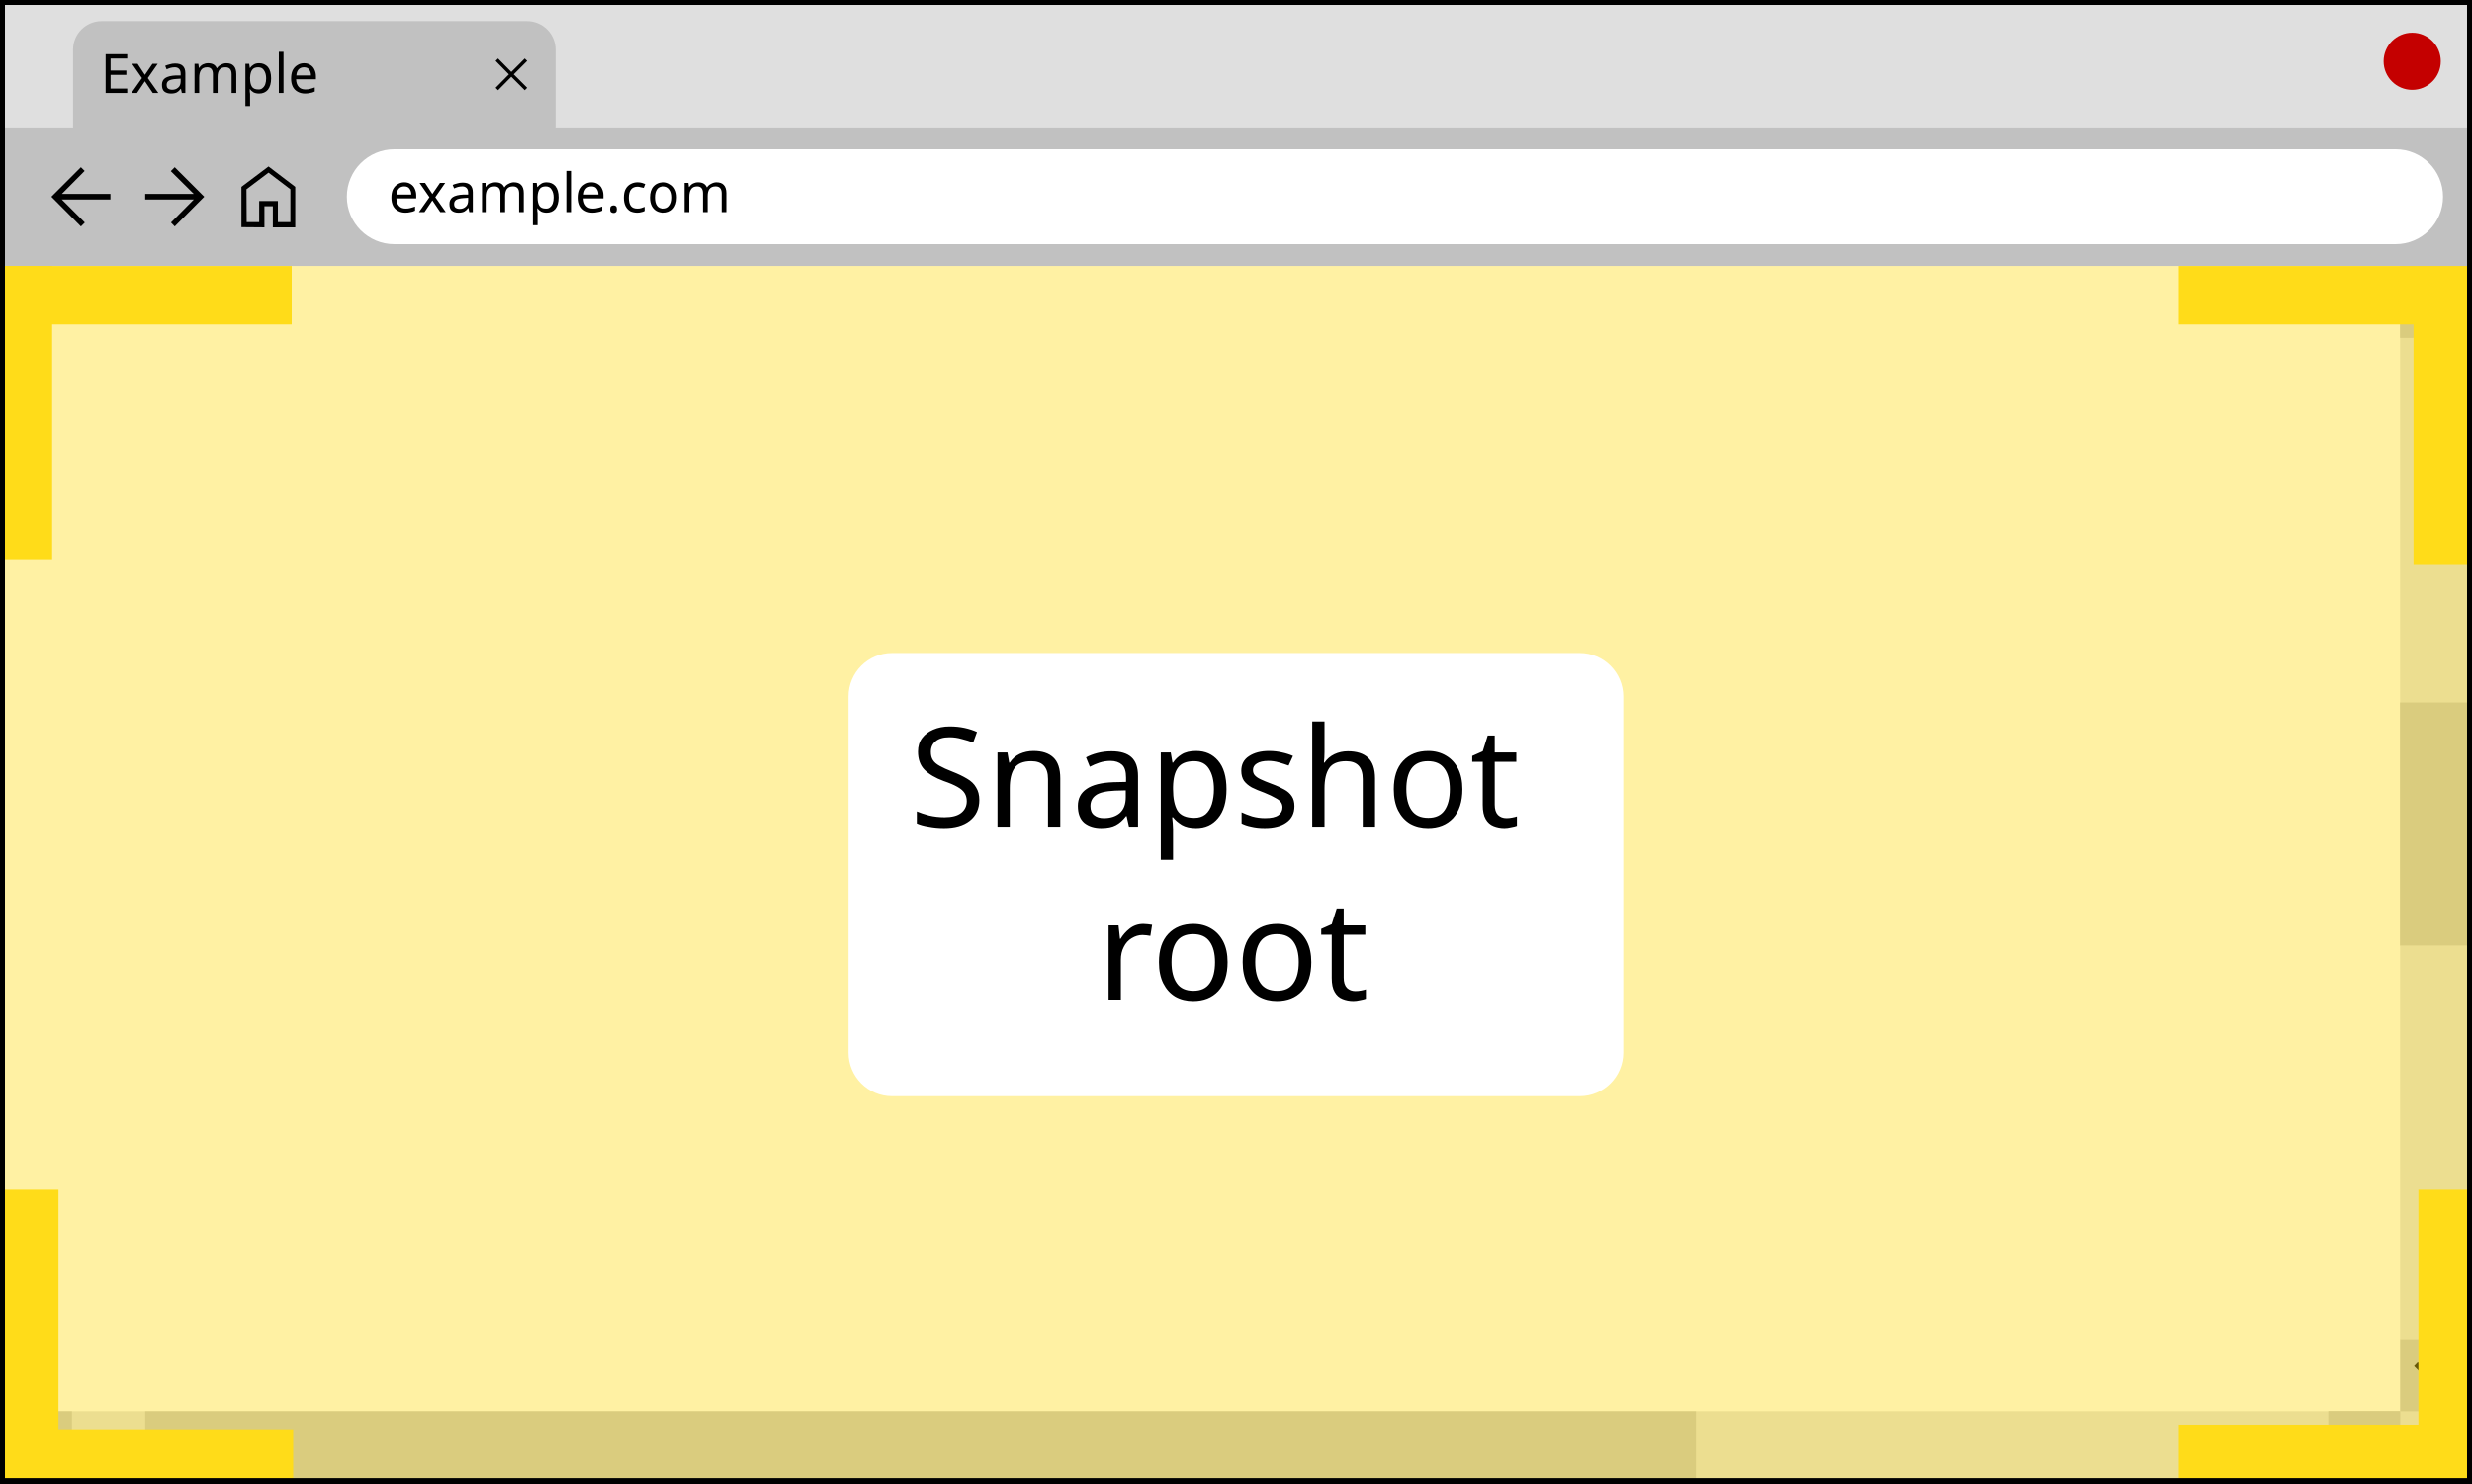
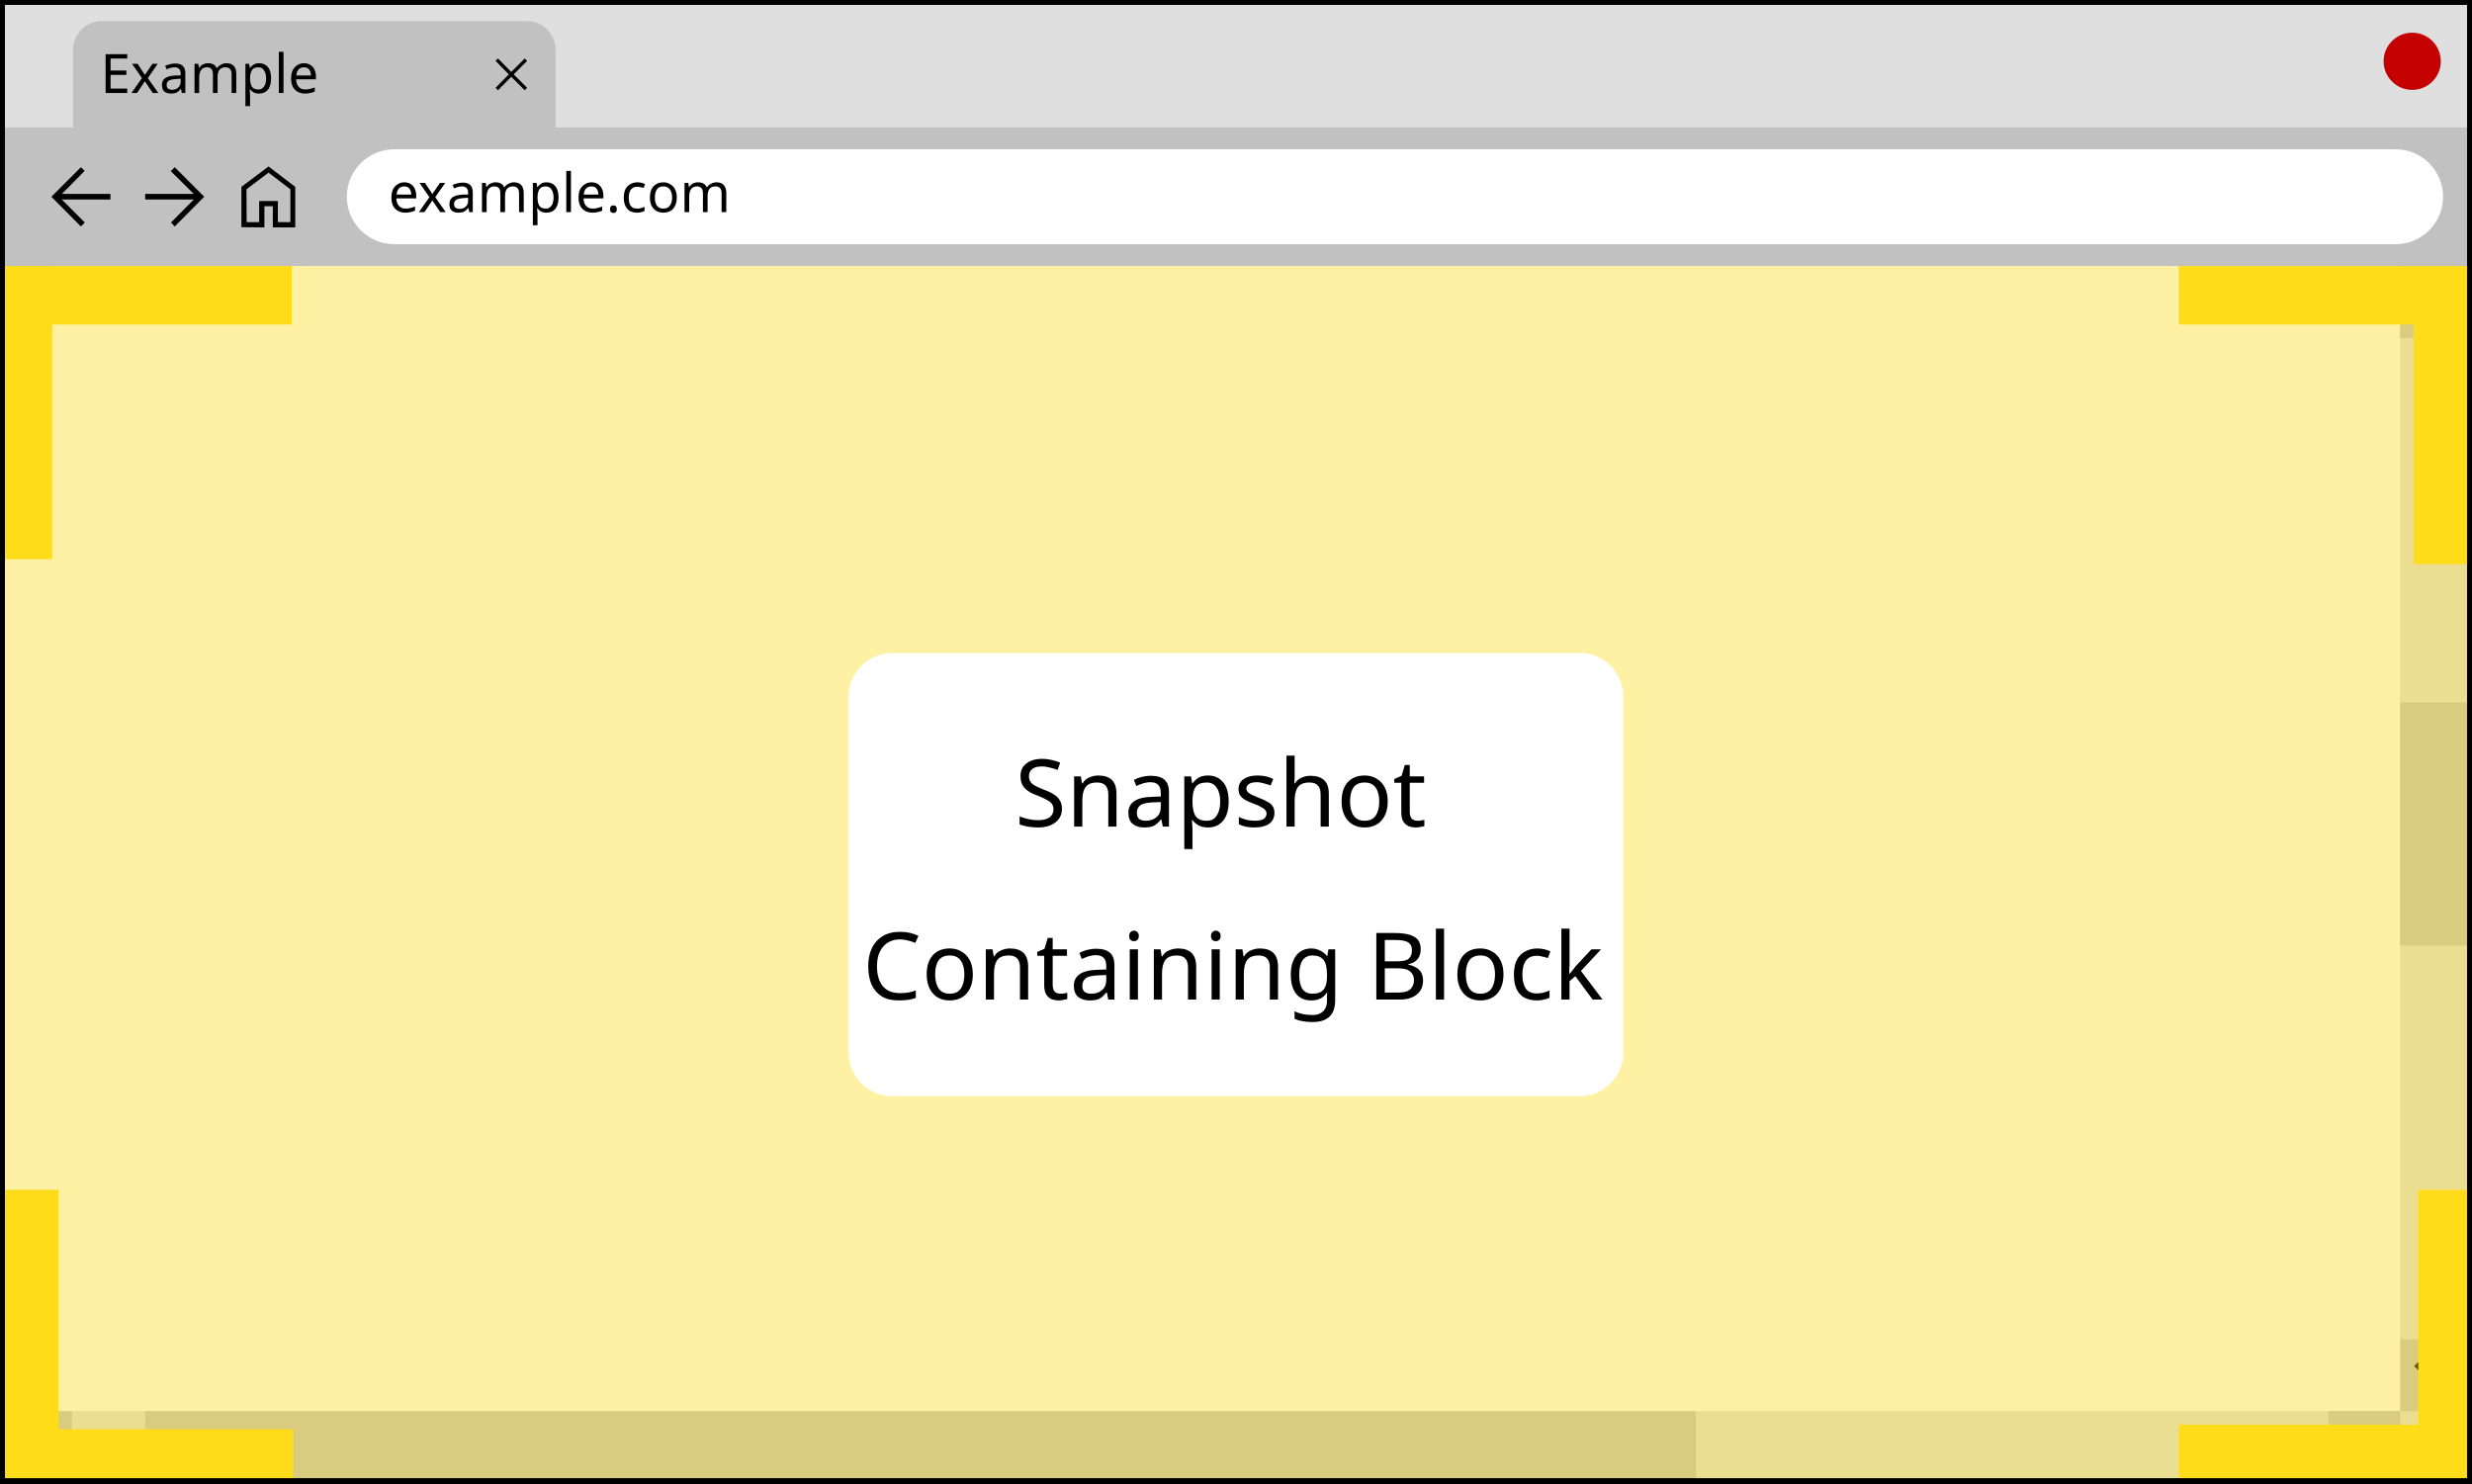
<svg xmlns="http://www.w3.org/2000/svg" viewBox="0 0 132.29 79.38">
  <style>text{font-family:sans-serif}</style>
  <rect width="132.29" height="79.38" fill="#fff" rx="0" ry="0" />
  <path fill="#dfdfdf" d="M-.26-.26H132.3v7.09H-.26z" />
  <path fill="#c1c1c1" d="M0 6.82h132.29v7.42H0z" />
  <rect width="25.82" height="7.15" x="3.91" y="1.13" fill="#c1c1c1" ry="1.53" />
  <circle cx="129.09" cy="3.28" r="1.53" fill="#c40000" />
  <text x="5.37" y="4.98" stroke-width=".53" font-size="2.91" style="text-align:start">Example</text>
  <path d="m26.65 4.83-.13-.13.71-.72-.71-.72.13-.13.71.72.72-.72.13.13-.72.72.72.72-.13.13-.72-.72zM4.33 12.12l-1.58-1.59 1.58-1.58.2.2-1.22 1.23h2.6v.3h-2.6l1.23 1.23zm5.02-3.17 1.58 1.58-1.58 1.59-.2-.21 1.22-1.23h-2.6v-.3h2.6L9.14 9.16zm3.85 2.94h.67v-1.13h1v1.13h.67v-1.76l-1.17-.89-1.18.89zm-.28.27V10l1.45-1.09L15.8 10v2.17h-1.2v-1.13h-.45v1.13z" />
  <rect width="112.18" height="5.08" x="18.56" y="7.99" fill="#fff" ry="2.54" />
  <text x="20.79" y="11.35" stroke-width=".53" font-size="2.91">example.com</text>
  <rect width="132.29" height="3.85" y="75.53" fill="#dfdfdf" ry="0" />
  <rect width="65.13" height="3.85" x="14.24" y="-132.29" fill="#dfdfdf" ry="0" transform="rotate(90)" />
  <path fill="#c1c1c1" d="M7.77 75.53h82.99v3.85H7.77zM128.44 37.6h3.85v13.01h-3.85zM0 75.53h3.85v3.85H0z" />
  <path d="m2.4 76.27.22.21-.97.97.97.97-.21.21-1.18-1.18z" />
  <path fill="#c1c1c1" d="M128.45 79.37h-3.85v-3.85h3.85z" />
  <path d="m126.04 78.63-.21-.21.97-.97-.97-.97.21-.2 1.18 1.17z" />
  <path fill="#c1c1c1" d="M128.45 75.53v-3.85h3.85v3.85z" />
  <path d="m129.19 73.12.2-.21.98.97.97-.97.2.2-1.17 1.19z" />
  <path fill="#c1c1c1" d="M132.29 14.24v3.85h-3.85v-3.85z" />
  <path d="m131.55 16.65-.21.21-.97-.97-.97.97-.21-.2 1.18-1.19z" />
  <path fill="#ffdc19" d="M-.08 14.24h15.69v3.13H-.08z" />
  <path fill="#ffdc19" d="M2.79 14.24v15.69H-.34V14.24z" />
  <g fill="#ffdc19">
    <path d="M132.3 14.5v15.69h-3.14v-15.7z" />
    <path d="M132.3 17.37h-15.7v-3.13h15.7z" />
  </g>
  <g fill="#ffdc19">
    <path d="M0 79.38v-15.7h3.13v15.7z" />
    <path d="M0 76.5h15.69v3.14H-.01z" />
  </g>
  <g fill="#ffdc19">
    <path d="M132.3 79.38h-15.7v-3.13h15.7z" />
    <path d="M129.42 79.38v-15.7h3.13v15.7z" />
  </g>
  <path fill="#ffdc19" fill-opacity=".4" d="M0 14.24h132.29v65.13H0z" />
  <g transform="translate(2.78 4.76)">
    <rect width="41.46" height="23.72" x="42.63" y="30.19" fill="#fff" ry="2.33" />
-     <text x="63.2" y="39.48" stroke-width=".53" font-size="7.41">
+     <text x="63.2" y="39.48" stroke-width=".53" font-size="5">
      <tspan x="63.2" y="39.48" style="text-align:center" text-anchor="middle">Snapshot</tspan>
-       <tspan x="63.2" y="48.74" style="text-align:center" text-anchor="middle">root</tspan>
+       <tspan x="63.2" y="48.74" style="text-align:center" text-anchor="middle">Containing Block</tspan>
    </text>
  </g>
  <path fill="none" stroke="#000" stroke-width=".53" d="M0 0h132.29v79.38H0z" />
</svg>
